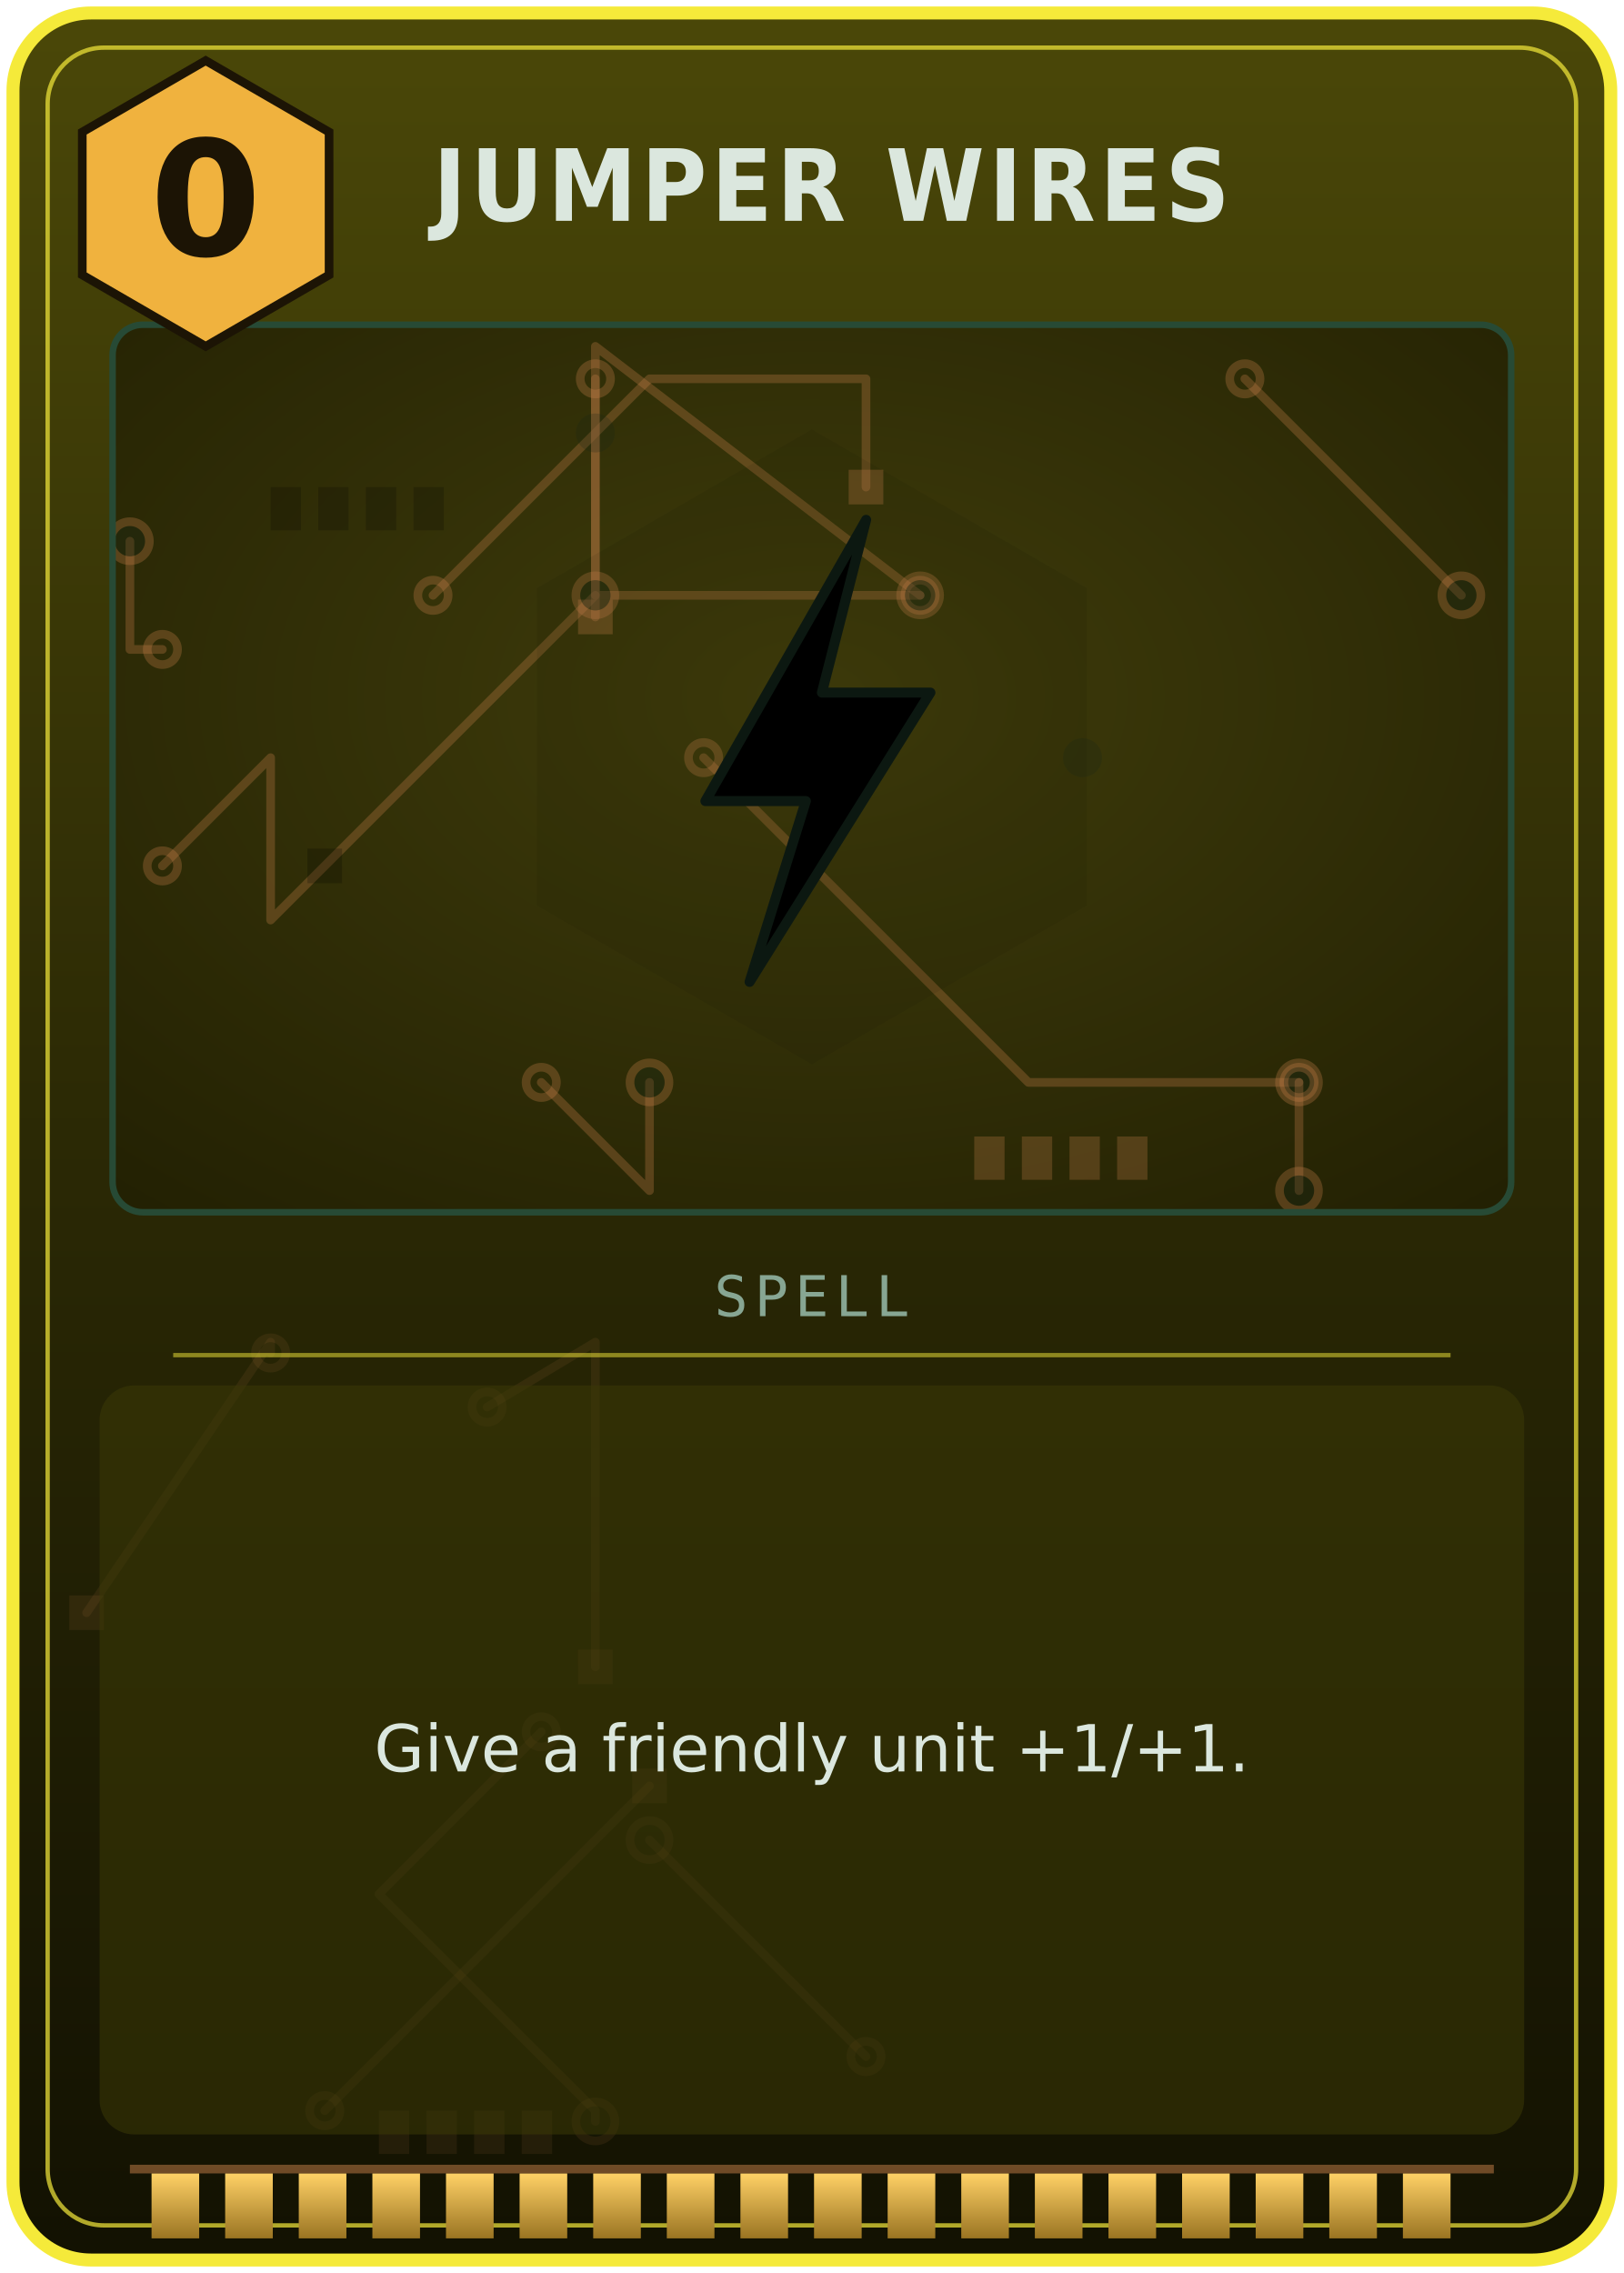
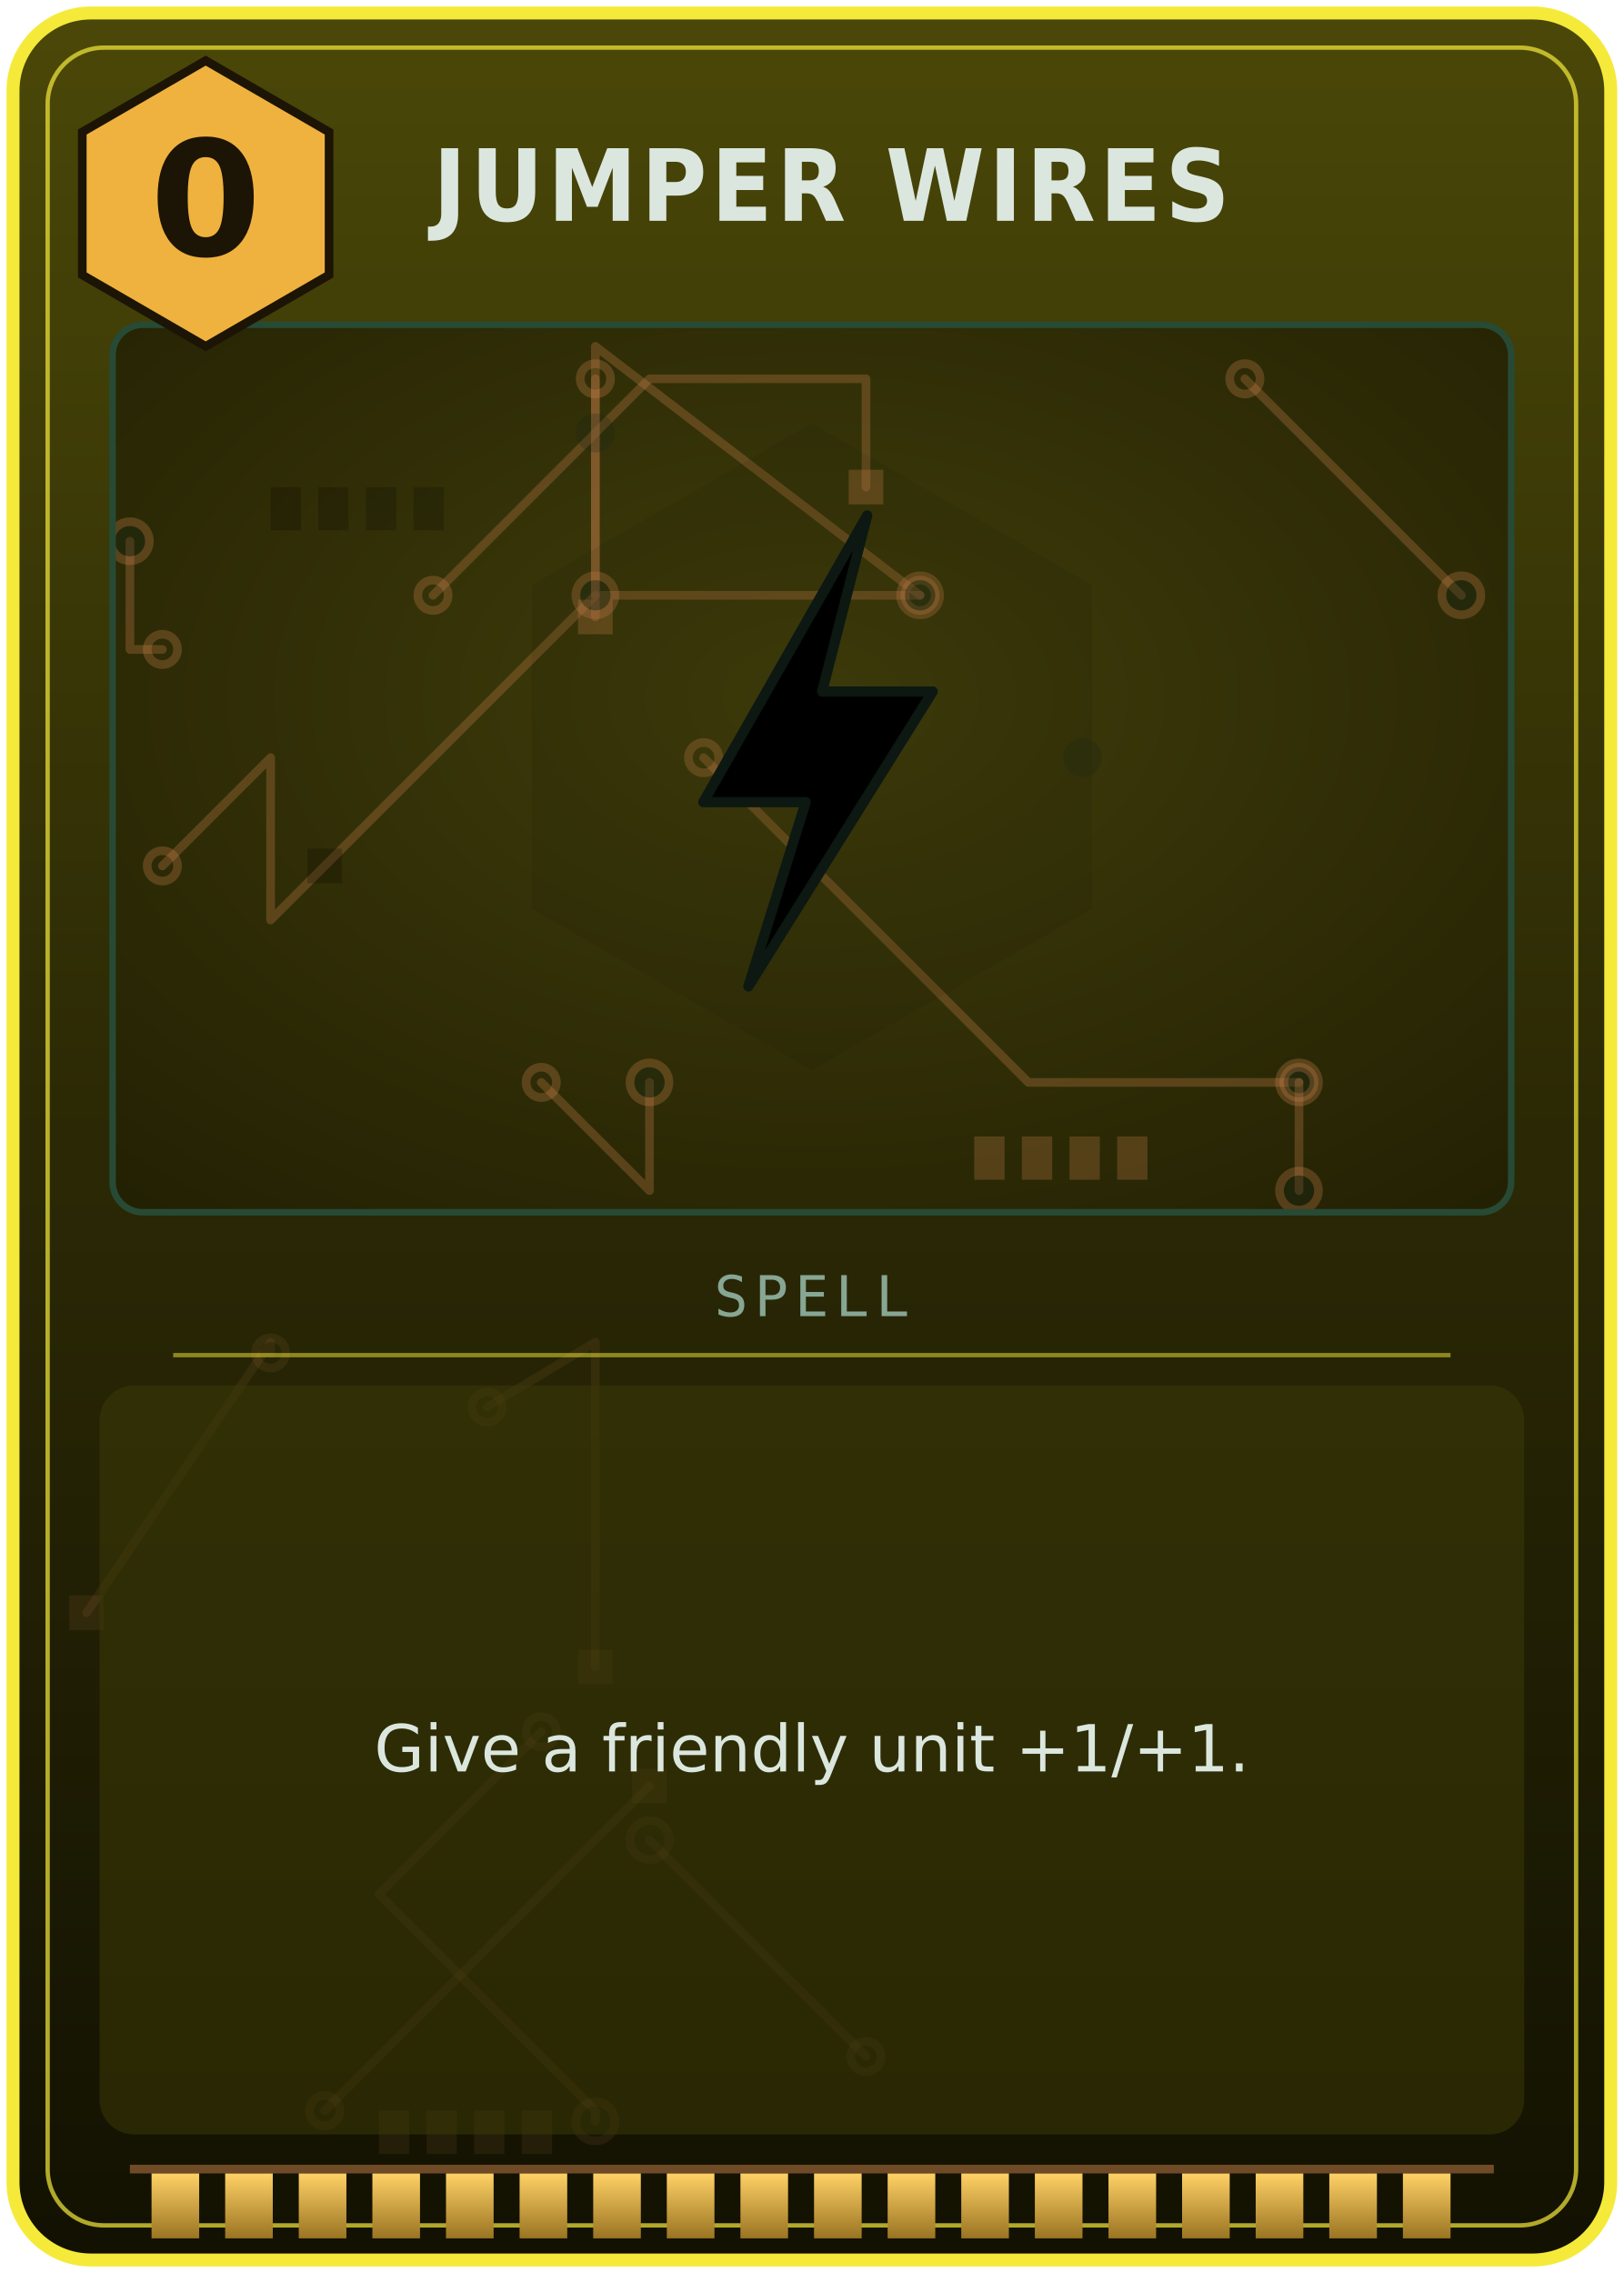
<svg xmlns="http://www.w3.org/2000/svg" width="750" height="1050" viewBox="0 0 750 1050">
  <defs>
    <linearGradient id="bggrad" x1="0" y1="0" x2="0" y2="1">
      <stop offset="0" stop-color="#4a4708" />
      <stop offset="0.5" stop-color="#2b2905" />
      <stop offset="1" stop-color="#131202" />
    </linearGradient>
    <radialGradient id="artgrad" cx="0.5" cy="0.42" r="0.75">
      <stop offset="0" stop-color="#403d0b" />
      <stop offset="1" stop-color="#232103" />
    </radialGradient>
    <linearGradient id="guldgrad" x1="0" y1="0" x2="0" y2="1">
      <stop offset="0" stop-color="#ffd166" />
      <stop offset="1" stop-color="#9a7422" />
    </linearGradient>
    <clipPath id="artclip">
      <rect x="52" y="150" width="646" height="410" rx="14" />
    </clipPath>
  </defs>
  <rect x="6" y="6" width="738" height="1038" rx="36" fill="url(#bggrad)" stroke="#f5ea3a" stroke-width="6" />
  <rect x="22" y="22" width="706" height="1006" rx="26" fill="none" stroke="#f5ea3a" stroke-width="2" opacity="0.7" />
  <circle cx="225" cy="650" r="7" fill="none" stroke="#c9814a" stroke-width="4" opacity="0.1" />
  <path d="M 225 650 L 275 620 L 275 770" fill="none" stroke="#c9814a" stroke-width="4" stroke-linecap="round" stroke-linejoin="round" opacity="0.1" />
  <rect x="267" y="762" width="16" height="16" fill="#c9814a" opacity="0.1" />
  <circle cx="400" cy="950" r="7" fill="none" stroke="#c9814a" stroke-width="4" opacity="0.1" />
  <path d="M 400 950 L 300 850" fill="none" stroke="#c9814a" stroke-width="4" stroke-linecap="round" stroke-linejoin="round" opacity="0.1" />
  <circle cx="300" cy="850" r="9" fill="#122419" stroke="#c9814a" stroke-width="4" opacity="0.1" />
  <circle cx="125" cy="625" r="7" fill="none" stroke="#c9814a" stroke-width="4" opacity="0.1" />
  <path d="M 125 625 L 125 620 L 40 745" fill="none" stroke="#c9814a" stroke-width="4" stroke-linecap="round" stroke-linejoin="round" opacity="0.1" />
  <rect x="32" y="737" width="16" height="16" fill="#c9814a" opacity="0.1" />
  <circle cx="150" cy="975" r="7" fill="none" stroke="#c9814a" stroke-width="4" opacity="0.1" />
  <path d="M 150 975 L 225 900 L 300 825" fill="none" stroke="#c9814a" stroke-width="4" stroke-linecap="round" stroke-linejoin="round" opacity="0.1" />
  <rect x="292" y="817" width="16" height="16" fill="#c9814a" opacity="0.1" />
  <circle cx="250" cy="800" r="7" fill="none" stroke="#c9814a" stroke-width="4" opacity="0.1" />
  <path d="M 250 800 L 175 875 L 275 975 L 275 980" fill="none" stroke="#c9814a" stroke-width="4" stroke-linecap="round" stroke-linejoin="round" opacity="0.1" />
  <circle cx="275" cy="980" r="9" fill="#122419" stroke="#c9814a" stroke-width="4" opacity="0.1" />
  <rect x="175" y="975" width="14" height="20" fill="#c9814a" opacity="0.09" />
  <rect x="197" y="975" width="14" height="20" fill="#c9814a" opacity="0.09" />
  <rect x="219" y="975" width="14" height="20" fill="#c9814a" opacity="0.09" />
  <rect x="241" y="975" width="14" height="20" fill="#c9814a" opacity="0.09" />
  <g clip-path="url(#artclip)">
    <rect x="52" y="150" width="646" height="410" fill="url(#artgrad)" />
    <circle cx="200" cy="275" r="7" fill="none" stroke="#c9814a" stroke-width="4" opacity="0.3" />
    <path d="M 200 275 L 300 175 L 400 175 L 400 225" fill="none" stroke="#c9814a" stroke-width="4" stroke-linecap="round" stroke-linejoin="round" opacity="0.3" />
    <rect x="392" y="217" width="16" height="16" fill="#c9814a" opacity="0.3" />
    <circle cx="425" cy="275" r="7" fill="none" stroke="#c9814a" stroke-width="4" opacity="0.3" />
    <path d="M 425 275 L 275 160 L 275 285" fill="none" stroke="#c9814a" stroke-width="4" stroke-linecap="round" stroke-linejoin="round" opacity="0.3" />
    <rect x="267" y="277" width="16" height="16" fill="#c9814a" opacity="0.3" />
    <circle cx="325" cy="350" r="7" fill="none" stroke="#c9814a" stroke-width="4" opacity="0.3" />
    <path d="M 325 350 L 475 500 L 600 500" fill="none" stroke="#c9814a" stroke-width="4" stroke-linecap="round" stroke-linejoin="round" opacity="0.3" />
    <circle cx="600" cy="500" r="9" fill="#122419" stroke="#c9814a" stroke-width="4" opacity="0.3" />
    <circle cx="275" cy="175" r="7" fill="none" stroke="#c9814a" stroke-width="4" opacity="0.3" />
    <path d="M 275 175 L 275 275 L 425 275" fill="none" stroke="#c9814a" stroke-width="4" stroke-linecap="round" stroke-linejoin="round" opacity="0.3" />
    <circle cx="425" cy="275" r="9" fill="#122419" stroke="#c9814a" stroke-width="4" opacity="0.3" />
    <circle cx="75" cy="400" r="7" fill="none" stroke="#c9814a" stroke-width="4" opacity="0.3" />
    <path d="M 75 400 L 125 350 L 125 425 L 275 275" fill="none" stroke="#c9814a" stroke-width="4" stroke-linecap="round" stroke-linejoin="round" opacity="0.3" />
    <circle cx="275" cy="275" r="9" fill="#122419" stroke="#c9814a" stroke-width="4" opacity="0.3" />
    <circle cx="600" cy="500" r="7" fill="none" stroke="#c9814a" stroke-width="4" opacity="0.3" />
    <path d="M 600 500 L 600 550" fill="none" stroke="#c9814a" stroke-width="4" stroke-linecap="round" stroke-linejoin="round" opacity="0.3" />
    <circle cx="600" cy="550" r="9" fill="#122419" stroke="#c9814a" stroke-width="4" opacity="0.3" />
    <circle cx="75" cy="300" r="7" fill="none" stroke="#c9814a" stroke-width="4" opacity="0.3" />
    <path d="M 75 300 L 60 300 L 60 250" fill="none" stroke="#c9814a" stroke-width="4" stroke-linecap="round" stroke-linejoin="round" opacity="0.3" />
    <circle cx="60" cy="250" r="9" fill="#122419" stroke="#c9814a" stroke-width="4" opacity="0.3" />
    <circle cx="575" cy="175" r="7" fill="none" stroke="#c9814a" stroke-width="4" opacity="0.3" />
    <path d="M 575 175 L 675 275" fill="none" stroke="#c9814a" stroke-width="4" stroke-linecap="round" stroke-linejoin="round" opacity="0.3" />
    <circle cx="675" cy="275" r="9" fill="#122419" stroke="#c9814a" stroke-width="4" opacity="0.3" />
    <circle cx="250" cy="500" r="7" fill="none" stroke="#c9814a" stroke-width="4" opacity="0.3" />
    <path d="M 250 500 L 300 550 L 300 500" fill="none" stroke="#c9814a" stroke-width="4" stroke-linecap="round" stroke-linejoin="round" opacity="0.3" />
    <circle cx="300" cy="500" r="9" fill="#122419" stroke="#c9814a" stroke-width="4" opacity="0.3" />
    <rect x="450" y="525" width="14" height="20" fill="#c9814a" opacity="0.27" />
    <rect x="472" y="525" width="14" height="20" fill="#c9814a" opacity="0.27" />
    <rect x="494" y="525" width="14" height="20" fill="#c9814a" opacity="0.27" />
    <rect x="516" y="525" width="14" height="20" fill="#c9814a" opacity="0.27" />
    <circle cx="200" cy="400" r="7" fill="none" stroke="undefined" stroke-width="4" opacity="0.22" />
    <path d="M 200 400 L 150 400" fill="none" stroke="undefined" stroke-width="4" stroke-linecap="round" stroke-linejoin="round" opacity="0.22" />
    <rect x="142" y="392" width="16" height="16" fill="undefined" opacity="0.22" />
    <circle cx="75" cy="225" r="7" fill="none" stroke="undefined" stroke-width="4" opacity="0.22" />
    <path d="M 75 225 L 125 275 L 125 350 L 275 200" fill="none" stroke="undefined" stroke-width="4" stroke-linecap="round" stroke-linejoin="round" opacity="0.22" />
    <circle cx="275" cy="200" r="9" fill="#122419" stroke="undefined" stroke-width="4" opacity="0.22" />
    <circle cx="600" cy="350" r="7" fill="none" stroke="undefined" stroke-width="4" opacity="0.22" />
    <path d="M 600 350 L 500 350" fill="none" stroke="undefined" stroke-width="4" stroke-linecap="round" stroke-linejoin="round" opacity="0.22" />
    <circle cx="500" cy="350" r="9" fill="#122419" stroke="undefined" stroke-width="4" opacity="0.22" />
    <rect x="125" y="225" width="14" height="20" fill="undefined" opacity="0.198" />
    <rect x="147" y="225" width="14" height="20" fill="undefined" opacity="0.198" />
    <rect x="169" y="225" width="14" height="20" fill="undefined" opacity="0.198" />
    <rect x="191" y="225" width="14" height="20" fill="undefined" opacity="0.198" />
-     <g transform="translate(375 345) scale(0.928) translate(-375 -345)">
-       <polygon points="511.832,266 511.832,424 375,503 238.168,424 238.168,266 375,187" fill="none" stroke="undefined" stroke-width="10" stroke-linejoin="round" />
-       <polygon points="511.832,266 511.832,424 375,503 238.168,424 238.168,266 375,187" fill="undefined" opacity="0.07" />
+     <g transform="translate(375 345) scale(0.946) translate(-375 -345)">
+       <polygon points="511.8,266.0 511.8,424.0 375.0,503.0 238.2,424.0 238.2,266.0 375.0,187.0" fill="none" stroke="undefined" stroke-width="10" stroke-linejoin="round" />
+       <polygon points="511.8,266.0 511.8,424.0 375.0,503.0 238.2,424.0 238.2,266.0 375.0,187.0" fill="undefined" opacity="0.07" />
      <path d="M 402 232 L 322 372 L 372 372 L 344 462 L 434 318 L 380 318 Z" fill="undefined" stroke="#0c1811" stroke-width="5" stroke-linejoin="round" />
    </g>
  </g>
  <rect x="52" y="150" width="646" height="410" rx="14" fill="none" stroke="#274a35" stroke-width="3" />
  <text x="200" y="102" font-family="DejaVu Sans Condensed" font-weight="bold" font-size="46" letter-spacing="2" fill="#dbe7de">JUMPER WIRES</text>
  <polygon points="95,28 152,61 152,127 95,160 38,127 38,61" fill="#f0b23e" stroke="#1c1405" stroke-width="4" />
  <text x="95" y="118" text-anchor="middle" font-family="DejaVu Sans" font-weight="bold" font-size="74" fill="#1c1405">0</text>
  <text x="375" y="608" text-anchor="middle" font-family="DejaVu Sans Mono" font-size="26" letter-spacing="3" fill="#87a693">SPELL</text>
  <line x1="80" y1="626" x2="670" y2="626" stroke="#f5ea3a" stroke-width="2" opacity="0.5" />
  <rect x="46" y="640" width="658" height="346" rx="16" fill="#3a3806" opacity="0.55" />
  <text x="375" y="818.3" text-anchor="middle" font-family="DejaVu Sans" font-size="30" fill="#dbe7de">Give a friendly unit +1/+1.</text>
  <rect x="70" y="1004" width="22" height="30" fill="url(#guldgrad)" />
  <rect x="104" y="1004" width="22" height="30" fill="url(#guldgrad)" />
  <rect x="138" y="1004" width="22" height="30" fill="url(#guldgrad)" />
  <rect x="172" y="1004" width="22" height="30" fill="url(#guldgrad)" />
  <rect x="206" y="1004" width="22" height="30" fill="url(#guldgrad)" />
  <rect x="240" y="1004" width="22" height="30" fill="url(#guldgrad)" />
  <rect x="274" y="1004" width="22" height="30" fill="url(#guldgrad)" />
  <rect x="308" y="1004" width="22" height="30" fill="url(#guldgrad)" />
  <rect x="342" y="1004" width="22" height="30" fill="url(#guldgrad)" />
  <rect x="376" y="1004" width="22" height="30" fill="url(#guldgrad)" />
  <rect x="410" y="1004" width="22" height="30" fill="url(#guldgrad)" />
  <rect x="444" y="1004" width="22" height="30" fill="url(#guldgrad)" />
  <rect x="478" y="1004" width="22" height="30" fill="url(#guldgrad)" />
  <rect x="512" y="1004" width="22" height="30" fill="url(#guldgrad)" />
  <rect x="546" y="1004" width="22" height="30" fill="url(#guldgrad)" />
  <rect x="580" y="1004" width="22" height="30" fill="url(#guldgrad)" />
  <rect x="614" y="1004" width="22" height="30" fill="url(#guldgrad)" />
  <rect x="648" y="1004" width="22" height="30" fill="url(#guldgrad)" />
  <rect x="60" y="1000" width="630" height="4" fill="#c9814a" opacity="0.5" />
</svg>
